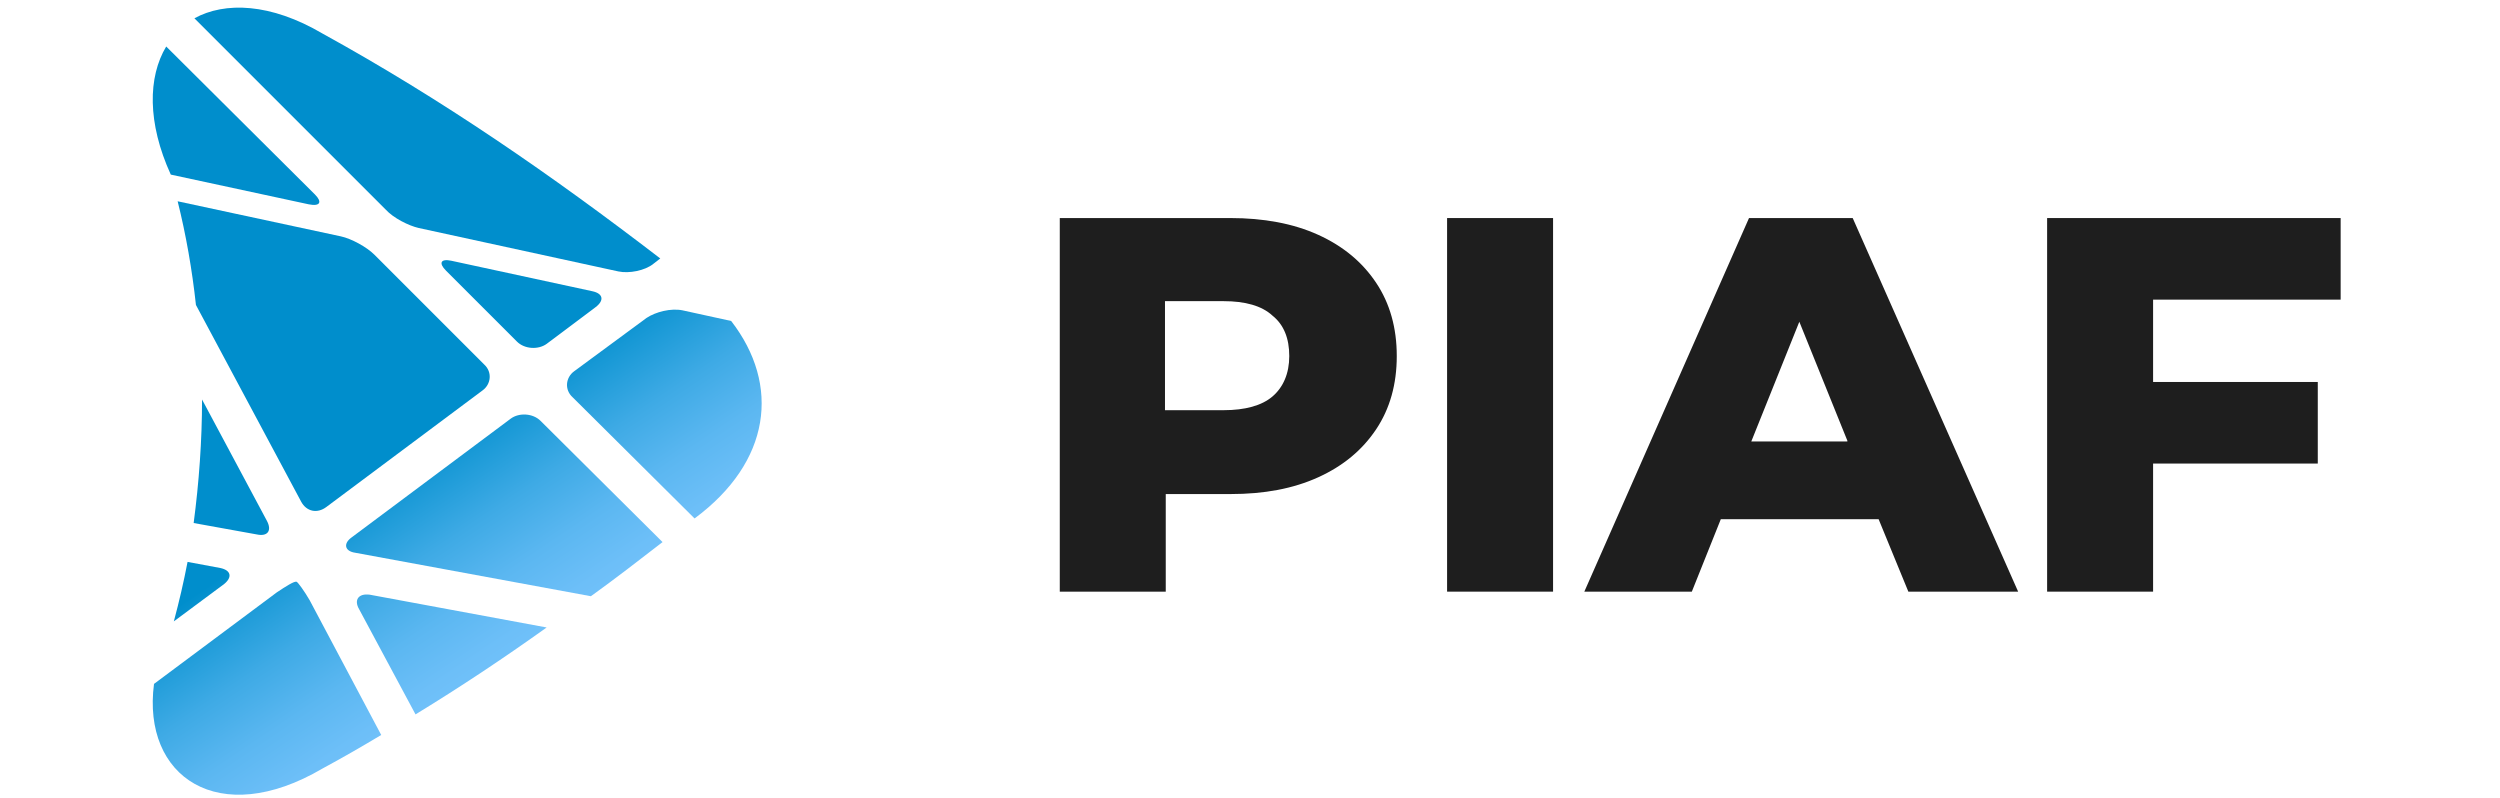
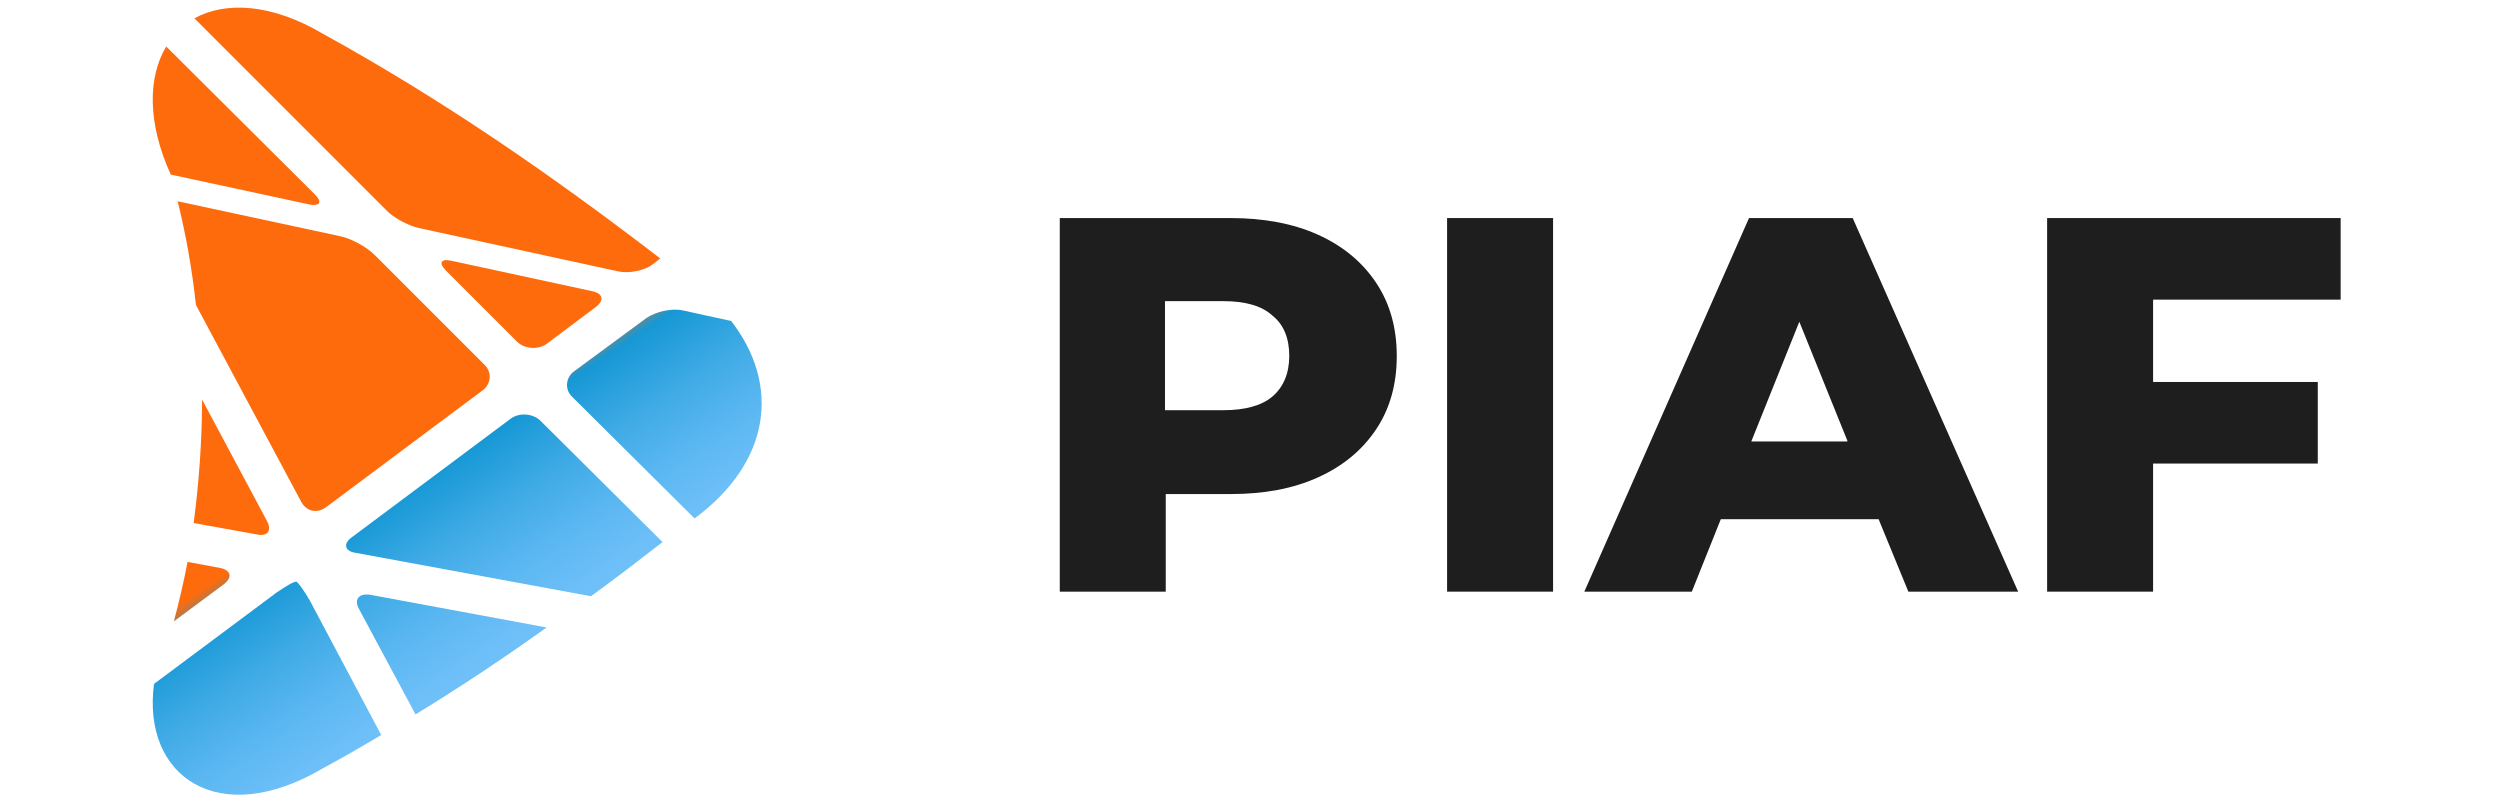
<svg xmlns="http://www.w3.org/2000/svg" version="1.1" id="Layer_1" x="0px" y="0px" viewBox="0 0 327.9 104.6" style="enable-background:new 0 0 327.9 104.6;" xml:space="preserve">
  <style type="text/css">
	.st0{fill:url(#SVGID_1_);}
	.st1{fill:url(#SVGID_2_);}
	.st2{fill:url(#SVGID_3_);}
	.st3{fill:url(#SVGID_4_);}
	.st4{fill:url(#SVGID_5_);}
	.st5{fill:url(#SVGID_6_);}
	.st6{fill:url(#SVGID_7_);}
	.st7{fill:url(#SVGID_8_);}
	.st8{fill:url(#SVGID_9_);}
	.st9{fill:url(#SVGID_10_);}
	.st10{fill:#1E1E1E;}
</style>
  <g>
    <g>
      <linearGradient id="SVGID_1_" gradientUnits="userSpaceOnUse" x1="16.32" y1="18.852" x2="64.75" y2="90.652">
-         <stop offset="0.626" style="stop-color:#008ECC" />
+         <stop offset="0.626" style="stop-color:#FD6B0C" />
        <stop offset="0.674" style="stop-color:#1698D5" />
        <stop offset="0.773" style="stop-color:#3EAAE5" />
        <stop offset="0.864" style="stop-color:#5BB7F1" />
        <stop offset="0.943" style="stop-color:#6DBFF8" />
        <stop offset="1" style="stop-color:#73C2FB" />
      </linearGradient>
      <path class="st0" d="M47.1,79.9l7.4,13.8c5.9-3.6,11.6-7.4,17.2-11.4l-23.2-4.3C47,77.8,46.4,78.7,47.1,79.9z" />
      <linearGradient id="SVGID_2_" gradientUnits="userSpaceOnUse" x1="-5.94" y1="33.867" x2="42.489" y2="105.667">
-         <stop offset="0.626" style="stop-color:#008ECC" />
+         <stop offset="0.626" style="stop-color:#FD6B0C" />
        <stop offset="0.674" style="stop-color:#1698D5" />
        <stop offset="0.773" style="stop-color:#3EAAE5" />
        <stop offset="0.864" style="stop-color:#5BB7F1" />
        <stop offset="0.943" style="stop-color:#6DBFF8" />
        <stop offset="1" style="stop-color:#73C2FB" />
      </linearGradient>
      <path class="st1" d="M38.9,76.3c-0.3-0.1-1.4,0.6-2.6,1.4l-16.1,12c-1.6,12.2,8.5,19.1,22.1,11.1c2.6-1.4,5.2-2.9,7.7-4.4    l-9.4-17.7C39.9,77.5,39.1,76.4,38.9,76.3z" />
      <linearGradient id="SVGID_3_" gradientUnits="userSpaceOnUse" x1="50.78" y1="-4.391" x2="99.21" y2="67.408">
-         <stop offset="0.626" style="stop-color:#008ECC" />
+         <stop offset="0.626" style="stop-color:#FD6B0C" />
        <stop offset="0.674" style="stop-color:#1698D5" />
        <stop offset="0.773" style="stop-color:#3EAAE5" />
        <stop offset="0.864" style="stop-color:#5BB7F1" />
        <stop offset="0.943" style="stop-color:#6DBFF8" />
        <stop offset="1" style="stop-color:#73C2FB" />
      </linearGradient>
      <path class="st2" d="M84.8,41.7l-9.5,7c-1.1,0.8-1.3,2.4-0.2,3.4L91.1,68c10-7.4,11.3-17.5,4.8-25.9l-6.4-1.4    C88,40.4,86,40.9,84.8,41.7z" />
      <linearGradient id="SVGID_4_" gradientUnits="userSpaceOnUse" x1="26.157" y1="12.217" x2="74.587" y2="84.017">
-         <stop offset="0.626" style="stop-color:#008ECC" />
+         <stop offset="0.626" style="stop-color:#FD6B0C" />
        <stop offset="0.674" style="stop-color:#1698D5" />
        <stop offset="0.773" style="stop-color:#3EAAE5" />
        <stop offset="0.864" style="stop-color:#5BB7F1" />
        <stop offset="0.943" style="stop-color:#6DBFF8" />
        <stop offset="1" style="stop-color:#73C2FB" />
      </linearGradient>
      <path class="st3" d="M70.9,55.2c-1-1-2.8-1.1-3.9-0.3L46.1,70.5c-1.1,0.8-0.9,1.8,0.5,2l30.9,5.7c3.2-2.3,6.3-4.7,9.4-7.1    L70.9,55.2z" />
      <linearGradient id="SVGID_5_" gradientUnits="userSpaceOnUse" x1="43.777" y1="0.333" x2="92.206" y2="72.132">
-         <stop offset="0.626" style="stop-color:#008ECC" />
+         <stop offset="0.626" style="stop-color:#FD6B0C" />
        <stop offset="0.674" style="stop-color:#1698D5" />
        <stop offset="0.773" style="stop-color:#3EAAE5" />
        <stop offset="0.864" style="stop-color:#5BB7F1" />
        <stop offset="0.943" style="stop-color:#6DBFF8" />
        <stop offset="1" style="stop-color:#73C2FB" />
      </linearGradient>
      <path class="st4" d="M77.7,38.2l-18.5-4c-1.4-0.3-1.7,0.3-0.7,1.3l9.3,9.3c1,1,2.8,1.1,3.9,0.3l6.4-4.8    C79.3,39.4,79.1,38.5,77.7,38.2z" />
      <linearGradient id="SVGID_6_" gradientUnits="userSpaceOnUse" x1="24.538" y1="13.31" x2="72.967" y2="85.109">
-         <stop offset="0.626" style="stop-color:#008ECC" />
+         <stop offset="0.626" style="stop-color:#FD6B0C" />
        <stop offset="0.674" style="stop-color:#1698D5" />
        <stop offset="0.773" style="stop-color:#3EAAE5" />
        <stop offset="0.864" style="stop-color:#5BB7F1" />
        <stop offset="0.943" style="stop-color:#6DBFF8" />
        <stop offset="1" style="stop-color:#73C2FB" />
      </linearGradient>
      <path class="st5" d="M41.3,25.5L21.8,6.1c-2.4,4-2.5,10,0.6,16.8l18.1,3.9C42,27.1,42.3,26.5,41.3,25.5z" />
      <linearGradient id="SVGID_7_" gradientUnits="userSpaceOnUse" x1="3.661" y1="27.391" x2="52.09" y2="99.191">
-         <stop offset="0.626" style="stop-color:#008ECC" />
+         <stop offset="0.626" style="stop-color:#FD6B0C" />
        <stop offset="0.674" style="stop-color:#1698D5" />
        <stop offset="0.773" style="stop-color:#3EAAE5" />
        <stop offset="0.864" style="stop-color:#5BB7F1" />
        <stop offset="0.943" style="stop-color:#6DBFF8" />
        <stop offset="1" style="stop-color:#73C2FB" />
      </linearGradient>
      <path class="st6" d="M35,68.3l-8.5-15.9c0,5.4-0.4,10.9-1.1,16.2l8.3,1.5C35.1,70.4,35.7,69.6,35,68.3z" />
      <linearGradient id="SVGID_8_" gradientUnits="userSpaceOnUse" x1="43.932" y1="0.228" x2="92.362" y2="72.027">
-         <stop offset="0.626" style="stop-color:#008ECC" />
+         <stop offset="0.626" style="stop-color:#FD6B0C" />
        <stop offset="0.674" style="stop-color:#1698D5" />
        <stop offset="0.773" style="stop-color:#3EAAE5" />
        <stop offset="0.864" style="stop-color:#5BB7F1" />
        <stop offset="0.943" style="stop-color:#6DBFF8" />
        <stop offset="1" style="stop-color:#73C2FB" />
      </linearGradient>
      <path class="st7" d="M54.9,29.9l26.2,5.7c1.4,0.3,3.5-0.1,4.6-1l0.9-0.7C72.4,23,58.1,13.1,42.3,4.4c-6.8-4-12.8-4.2-16.8-2    l25.1,25.1C51.6,28.6,53.6,29.6,54.9,29.9z" />
      <linearGradient id="SVGID_9_" gradientUnits="userSpaceOnUse" x1="-4.338" y1="32.786" x2="44.092" y2="104.586">
-         <stop offset="0.626" style="stop-color:#008ECC" />
+         <stop offset="0.626" style="stop-color:#FD6B0C" />
        <stop offset="0.674" style="stop-color:#1698D5" />
        <stop offset="0.773" style="stop-color:#3EAAE5" />
        <stop offset="0.864" style="stop-color:#5BB7F1" />
        <stop offset="0.943" style="stop-color:#6DBFF8" />
        <stop offset="1" style="stop-color:#73C2FB" />
      </linearGradient>
      <path class="st8" d="M28.9,74.5l-4.3-0.8c-0.5,2.6-1.1,5.2-1.8,7.8l6.6-4.9C30.5,75.7,30.3,74.8,28.9,74.5z" />
      <linearGradient id="SVGID_10_" gradientUnits="userSpaceOnUse" x1="22.959" y1="14.375" x2="71.388" y2="86.174">
-         <stop offset="0.626" style="stop-color:#008ECC" />
+         <stop offset="0.626" style="stop-color:#FD6B0C" />
        <stop offset="0.674" style="stop-color:#1698D5" />
        <stop offset="0.773" style="stop-color:#3EAAE5" />
        <stop offset="0.864" style="stop-color:#5BB7F1" />
        <stop offset="0.943" style="stop-color:#6DBFF8" />
        <stop offset="1" style="stop-color:#73C2FB" />
      </linearGradient>
      <path class="st9" d="M39.5,65.8c0.7,1.3,2.1,1.6,3.3,0.7l20.5-15.3c1.1-0.8,1.3-2.4,0.2-3.4L49.1,33.4c-1-1-3-2.1-4.4-2.4    l-21.4-4.6c1.1,4.4,1.9,9,2.4,13.6L39.5,65.8z" />
    </g>
    <g>
      <path class="st10" d="M172.9,30.8c3.3,1.5,5.8,3.6,7.6,6.3c1.8,2.7,2.7,5.9,2.7,9.6c0,3.7-0.9,6.9-2.7,9.6    c-1.8,2.7-4.3,4.8-7.6,6.3c-3.3,1.5-7.1,2.2-11.5,2.2h-8.5v12.8h-13.9v-49h22.4C165.7,28.6,169.6,29.3,172.9,30.8z M166.9,52    c1.4-1.2,2.2-3,2.2-5.3c0-2.3-0.7-4.1-2.2-5.3c-1.4-1.3-3.6-1.9-6.4-1.9h-7.7v14.3h7.7C163.3,53.8,165.5,53.2,166.9,52z" />
      <path class="st10" d="M189.8,28.6h13.9v49h-13.9V28.6z" />
      <path class="st10" d="M246.4,68.1h-20.7l-3.8,9.5h-14.1l21.6-49h13.6l21.7,49h-14.4L246.4,68.1z M242.3,57.8L236,42.2l-6.3,15.7    H242.3z" />
      <path class="st10" d="M282.4,39.3v10.8H304v10.7h-21.6v16.8h-13.9v-49H307v10.7H282.4z" />
    </g>
  </g>
</svg>
